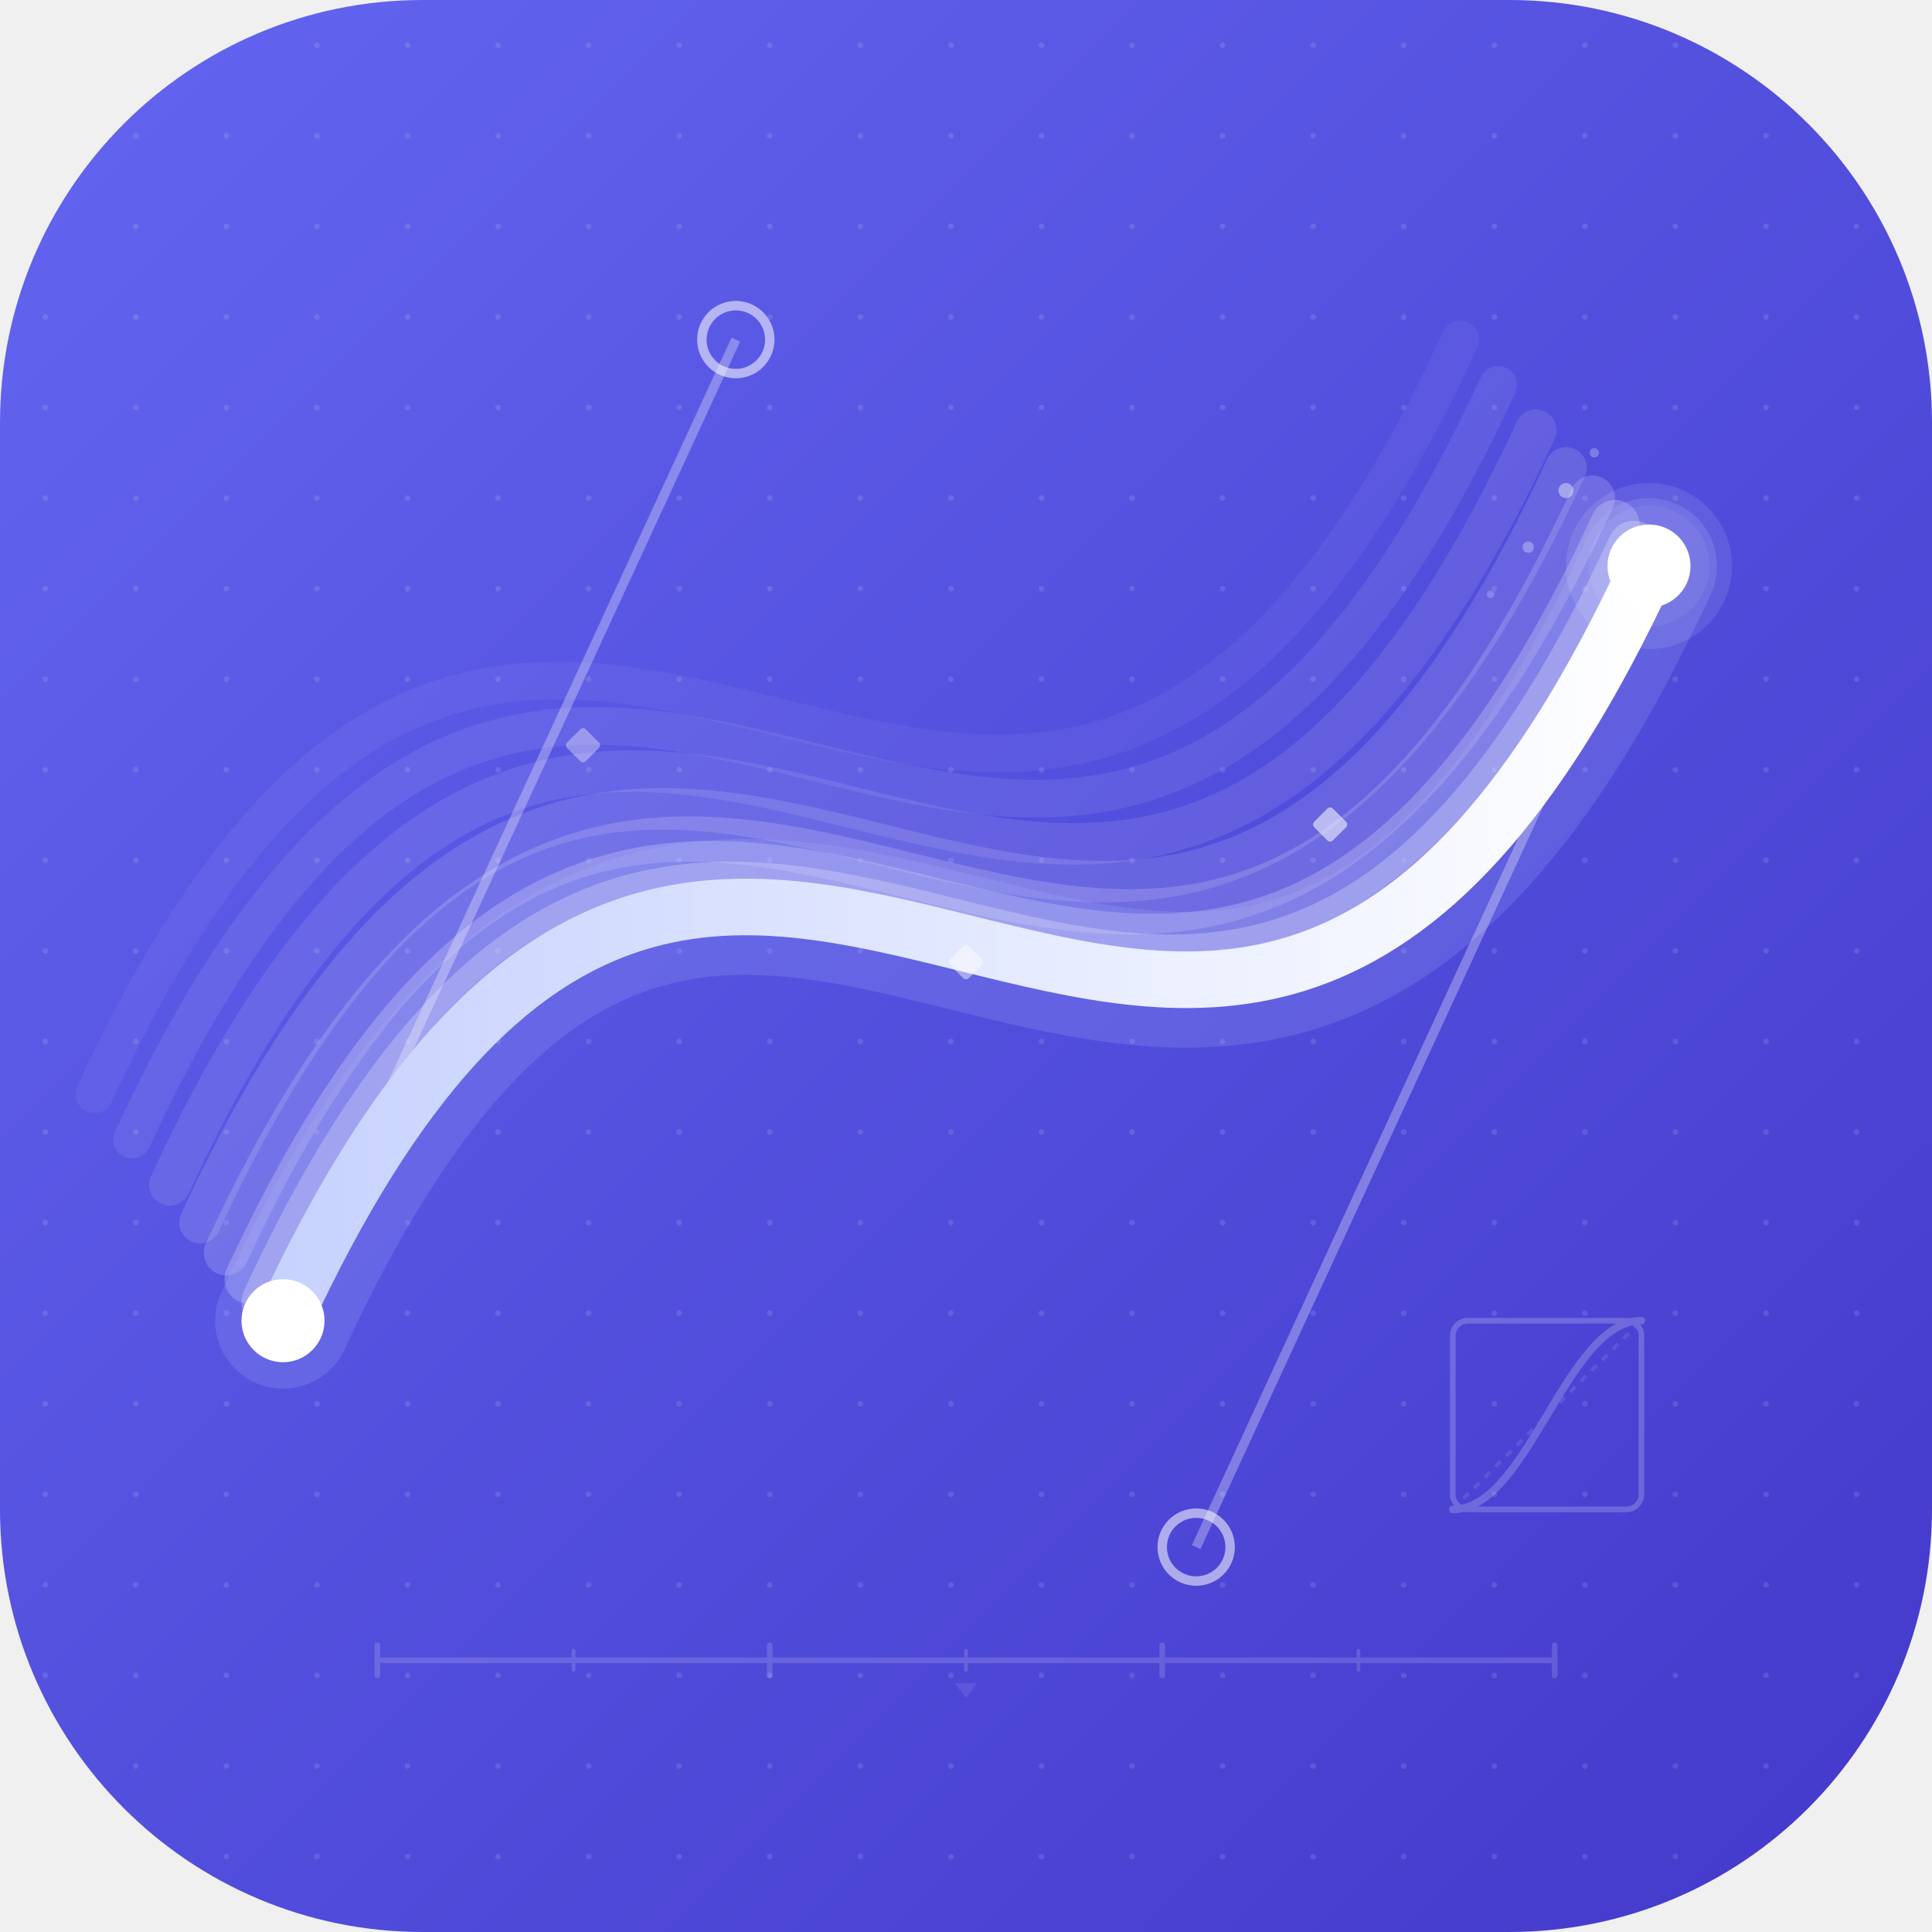
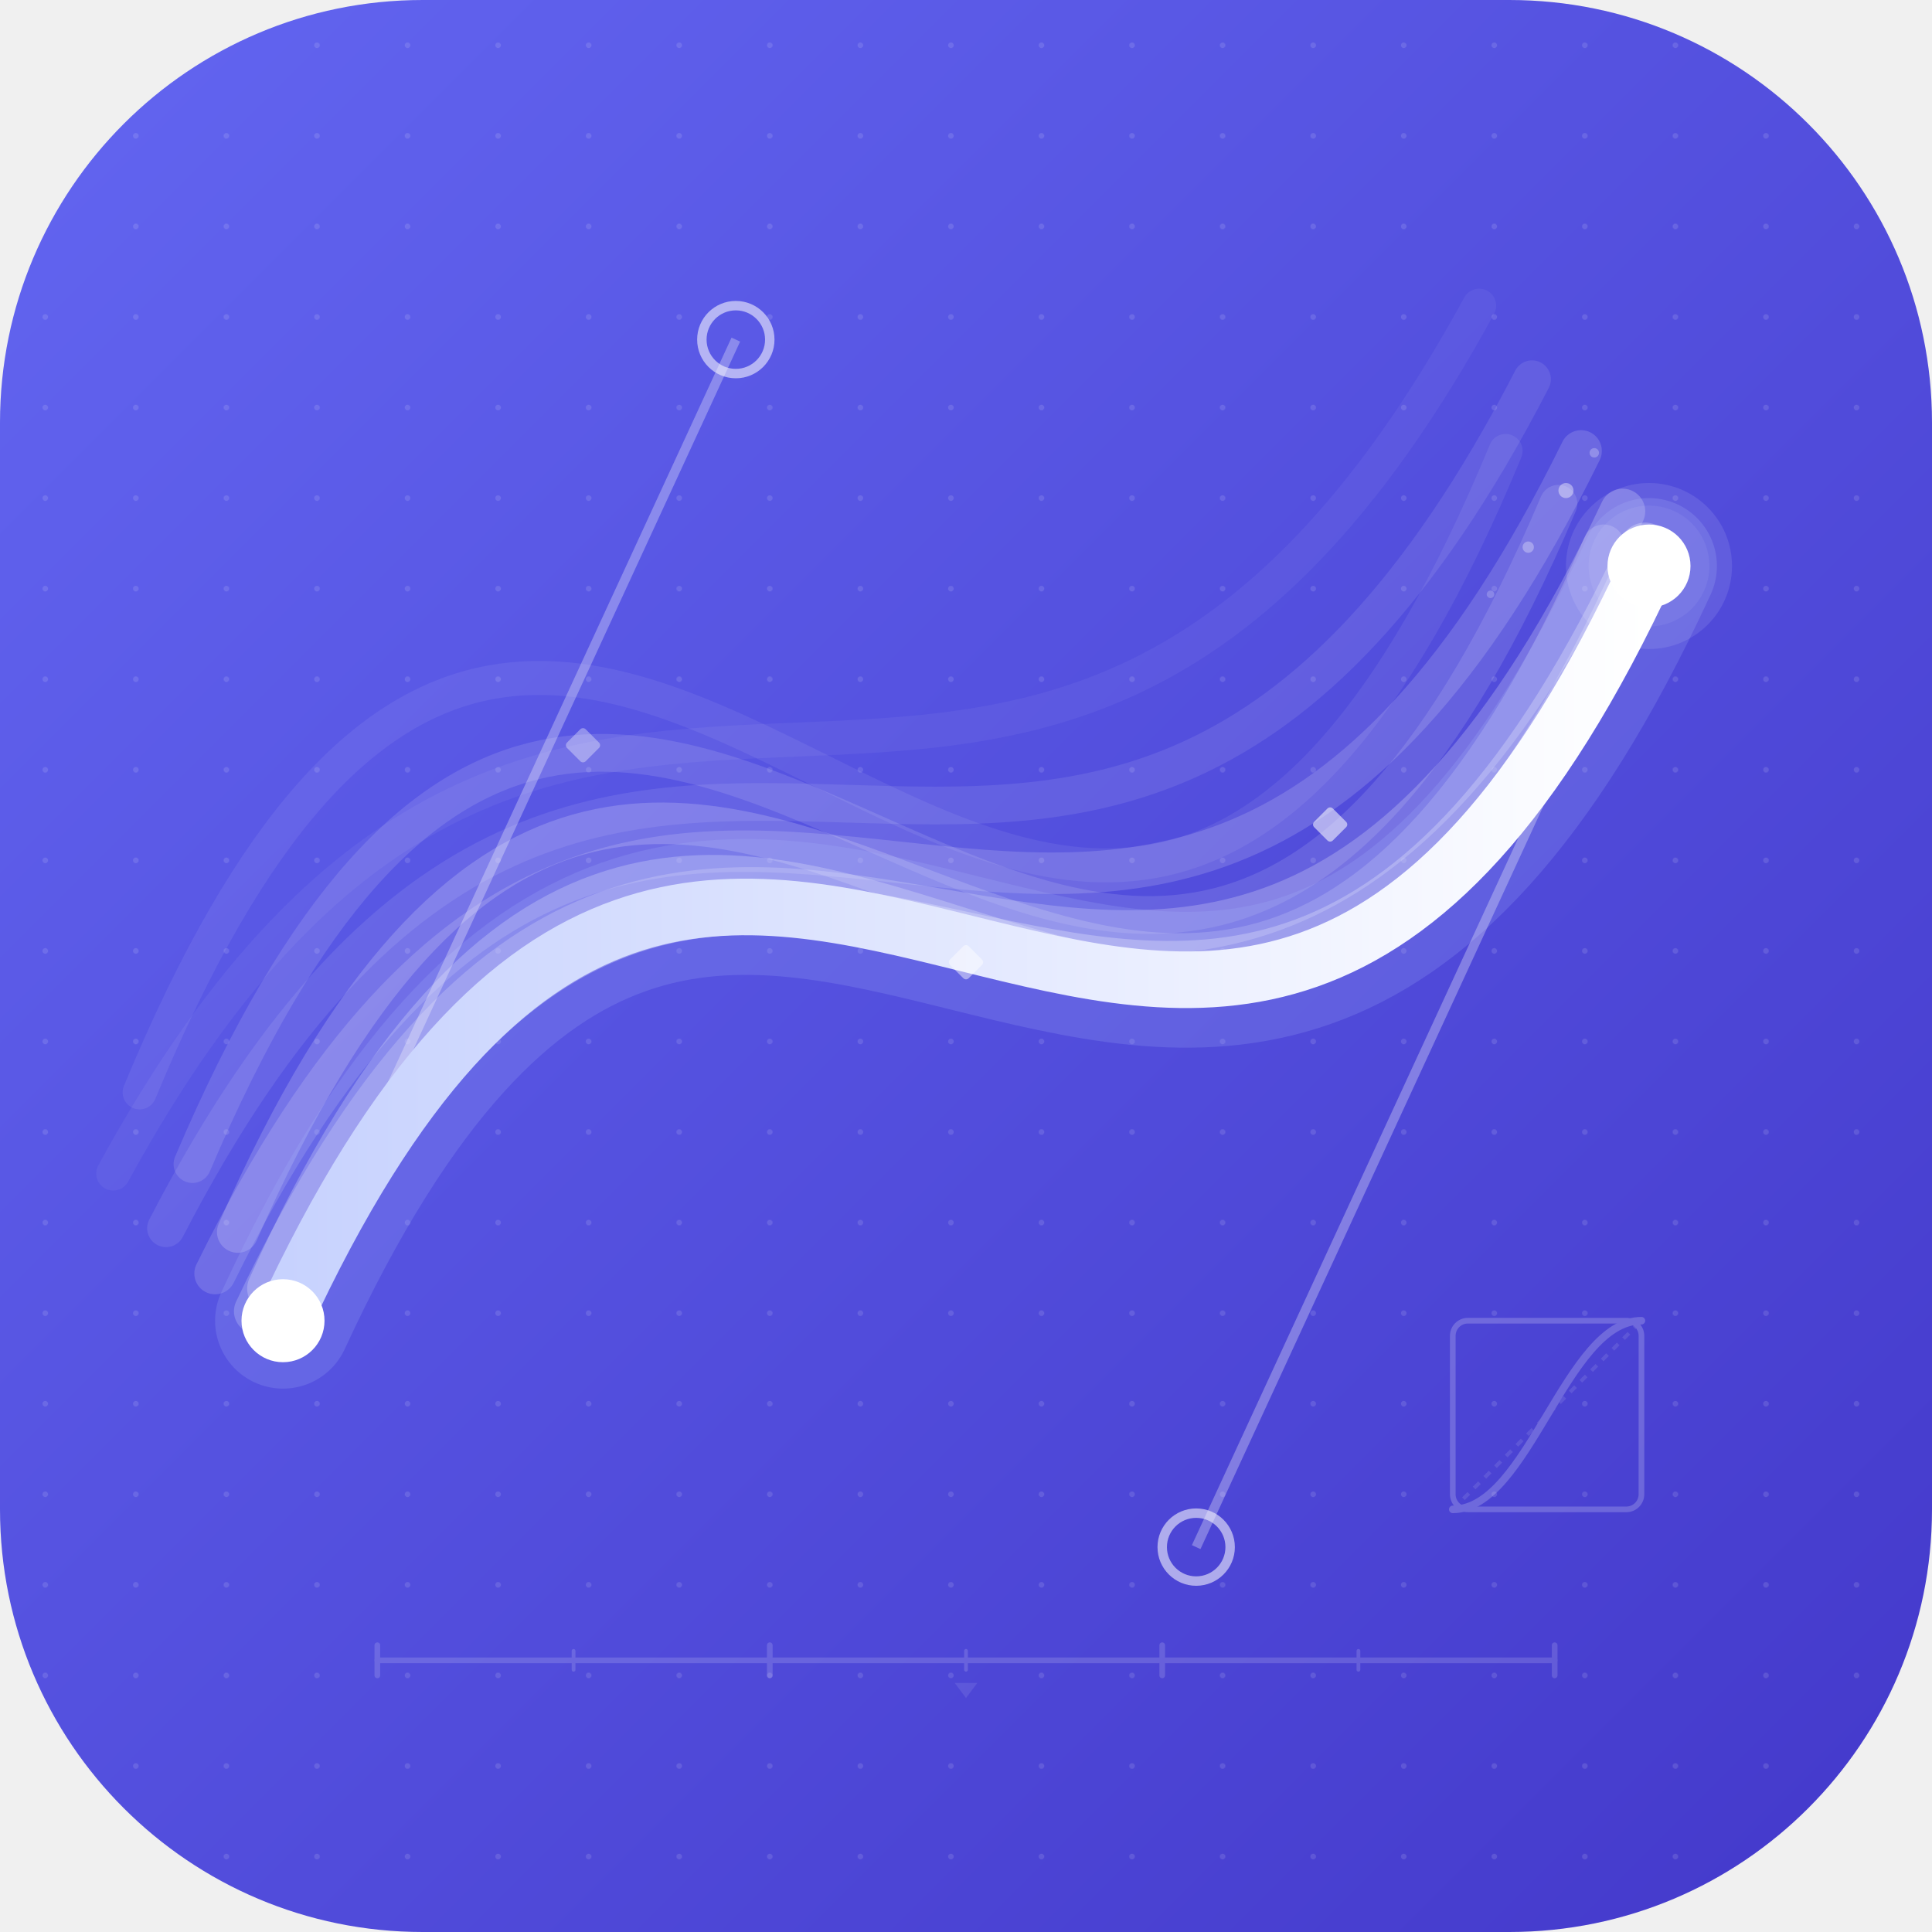
<svg xmlns="http://www.w3.org/2000/svg" viewBox="0 0 1024 1024" width="1024" height="1024">
  <defs>
    <linearGradient id="bg" x1="0" y1="0" x2="1" y2="1">
      <stop offset="0%" stop-color="#6366F1" />
      <stop offset="100%" stop-color="#4338CA" />
    </linearGradient>
    <linearGradient id="curve-main" x1="0" y1="0" x2="1" y2="0">
      <stop offset="0%" stop-color="#C7D2FE" />
      <stop offset="100%" stop-color="#FFFFFF" />
    </linearGradient>
    <pattern id="dots" x="0" y="0" width="48" height="48" patternUnits="userSpaceOnUse">
      <circle cx="24" cy="24" r="1.5" fill="#FFFFFF" opacity="0.12" />
    </pattern>
  </defs>
  <rect width="1024" height="1024" rx="224" ry="224" fill="url(#bg)" />
  <rect width="1024" height="1024" rx="224" ry="224" fill="url(#dots)" />
-   <path d="M 150 700 C 390 180, 634 820, 874 300" fill="none" stroke="#FFFFFF" stroke-opacity="0.05" stroke-width="20" stroke-linecap="round" transform="translate(-100, -120)" />
-   <path d="M 150 700 C 390 180, 634 820, 874 300" fill="none" stroke="#FFFFFF" stroke-opacity="0.08" stroke-width="20" stroke-linecap="round" transform="translate(-80, -96)" />
-   <path d="M 150 700 C 390 180, 634 820, 874 300" fill="none" stroke="#FFFFFF" stroke-opacity="0.10" stroke-width="22" stroke-linecap="round" transform="translate(-60, -72)" />
-   <path d="M 150 700 C 390 180, 634 820, 874 300" fill="none" stroke="#FFFFFF" stroke-opacity="0.13" stroke-width="22" stroke-linecap="round" transform="translate(-44, -52)" />
-   <path d="M 150 700 C 390 180, 634 820, 874 300" fill="none" stroke="#FFFFFF" stroke-opacity="0.17" stroke-width="24" stroke-linecap="round" transform="translate(-30, -36)" />
-   <path d="M 150 700 C 390 180, 634 820, 874 300" fill="none" stroke="#FFFFFF" stroke-opacity="0.22" stroke-width="26" stroke-linecap="round" transform="translate(-18, -22)" />
-   <path d="M 150 700 C 390 180, 634 820, 874 300" fill="none" stroke="#FFFFFF" stroke-opacity="0.28" stroke-width="28" stroke-linecap="round" transform="translate(-8, -10)" />
+   <path d="M 150 730 C 390 290, 634 710, 874 270" fill="none" stroke="#FFFFFF" stroke-opacity="0.05" stroke-width="18" stroke-linecap="round" transform="translate(-90, -108)" />
+   <path d="M 150 670 C 390 90, 634 910, 874 330" fill="none" stroke="#FFFFFF" stroke-opacity="0.07" stroke-width="18" stroke-linecap="round" transform="translate(-76, -91)" />
+   <path d="M 150 725 C 390 260, 634 740, 874 275" fill="none" stroke="#FFFFFF" stroke-opacity="0.09" stroke-width="20" stroke-linecap="round" transform="translate(-62, -74)" />
+   <path d="M 150 675 C 390 110, 634 890, 874 325" fill="none" stroke="#FFFFFF" stroke-opacity="0.12" stroke-width="20" stroke-linecap="round" transform="translate(-48, -58)" />
+   <path d="M 150 718 C 390 230, 634 770, 874 282" fill="none" stroke="#FFFFFF" stroke-opacity="0.15" stroke-width="22" stroke-linecap="round" transform="translate(-36, -43)" />
+   <path d="M 150 682 C 390 135, 634 865, 874 318" fill="none" stroke="#FFFFFF" stroke-opacity="0.18" stroke-width="22" stroke-linecap="round" transform="translate(-24, -29)" />
+   <path d="M 150 712 C 390 205, 634 795, 874 288" fill="none" stroke="#FFFFFF" stroke-opacity="0.22" stroke-width="24" stroke-linecap="round" transform="translate(-14, -17)" />
+   <path d="M 150 690 C 390 158, 634 842, 874 310" fill="none" stroke="#FFFFFF" stroke-opacity="0.26" stroke-width="26" stroke-linecap="round" transform="translate(-6, -7)" />
+   <path d="M 150 706 C 390 190, 634 810, 874 294" fill="none" stroke="#FFFFFF" stroke-opacity="0.30" stroke-width="28" stroke-linecap="round" transform="translate(-2, -3)" />
  <path d="M 150 700 C 390 180, 634 820, 874 300" fill="none" stroke="#A5B4FC" stroke-opacity="0.2" stroke-width="72" stroke-linecap="round" />
  <line x1="150" y1="700" x2="390" y2="180" stroke="#FFFFFF" stroke-opacity="0.3" stroke-width="5" />
  <line x1="874" y1="300" x2="634" y2="820" stroke="#FFFFFF" stroke-opacity="0.3" stroke-width="5" />
  <path d="M 150 700 C 390 180, 634 820, 874 300" fill="none" stroke="url(#curve-main)" stroke-width="30" stroke-linecap="round" />
  <rect x="302" y="388" width="14" height="14" rx="2" transform="rotate(45, 309, 395)" fill="#FFFFFF" opacity="0.35" />
  <rect x="505" y="503" width="14" height="14" rx="2" transform="rotate(45, 512, 510)" fill="#FFFFFF" opacity="0.45" />
  <rect x="698" y="430" width="14" height="14" rx="2" transform="rotate(45, 705, 437)" fill="#FFFFFF" opacity="0.55" />
  <circle cx="390" cy="180" r="18" fill="none" stroke="#FFFFFF" stroke-opacity="0.55" stroke-width="5" />
  <circle cx="634" cy="820" r="18" fill="none" stroke="#FFFFFF" stroke-opacity="0.55" stroke-width="5" />
  <circle cx="150" cy="700" r="22" fill="#FFFFFF" />
  <circle cx="874" cy="300" r="22" fill="#FFFFFF" />
  <circle cx="874" cy="300" r="44" fill="#FFFFFF" opacity="0.1" />
  <circle cx="874" cy="300" r="32" fill="#FFFFFF" opacity="0.06" />
  <circle cx="830" cy="260" r="4" fill="#FFFFFF" opacity="0.4" />
  <circle cx="810" cy="290" r="3" fill="#FFFFFF" opacity="0.3" />
  <circle cx="845" cy="240" r="2.5" fill="#FFFFFF" opacity="0.25" />
  <circle cx="790" cy="315" r="2" fill="#FFFFFF" opacity="0.2" />
  <g transform="translate(770, 700)" opacity="0.2">
    <rect x="0" y="0" width="100" height="100" rx="8" fill="none" stroke="#FFFFFF" stroke-width="3" />
    <line x1="0" y1="100" x2="100" y2="0" stroke="#FFFFFF" stroke-width="2" stroke-dasharray="4 4" opacity="0.5" />
    <path d="M 0 100 C 40 100, 60 0, 100 0" fill="none" stroke="#FFFFFF" stroke-width="4" stroke-linecap="round" />
  </g>
  <g transform="translate(200, 880)" opacity="0.15">
    <line x1="0" y1="0" x2="624" y2="0" stroke="#FFFFFF" stroke-width="3" stroke-linecap="round" />
    <line x1="0" y1="-8" x2="0" y2="8" stroke="#FFFFFF" stroke-width="3" stroke-linecap="round" />
    <line x1="104" y1="-5" x2="104" y2="5" stroke="#FFFFFF" stroke-width="2" stroke-linecap="round" />
    <line x1="208" y1="-8" x2="208" y2="8" stroke="#FFFFFF" stroke-width="3" stroke-linecap="round" />
    <line x1="312" y1="-5" x2="312" y2="5" stroke="#FFFFFF" stroke-width="2" stroke-linecap="round" />
    <line x1="416" y1="-8" x2="416" y2="8" stroke="#FFFFFF" stroke-width="3" stroke-linecap="round" />
    <line x1="520" y1="-5" x2="520" y2="5" stroke="#FFFFFF" stroke-width="2" stroke-linecap="round" />
    <line x1="624" y1="-8" x2="624" y2="8" stroke="#FFFFFF" stroke-width="3" stroke-linecap="round" />
    <polygon points="306,12 318,12 312,20" fill="#FFFFFF" opacity="0.6" />
  </g>
</svg>
